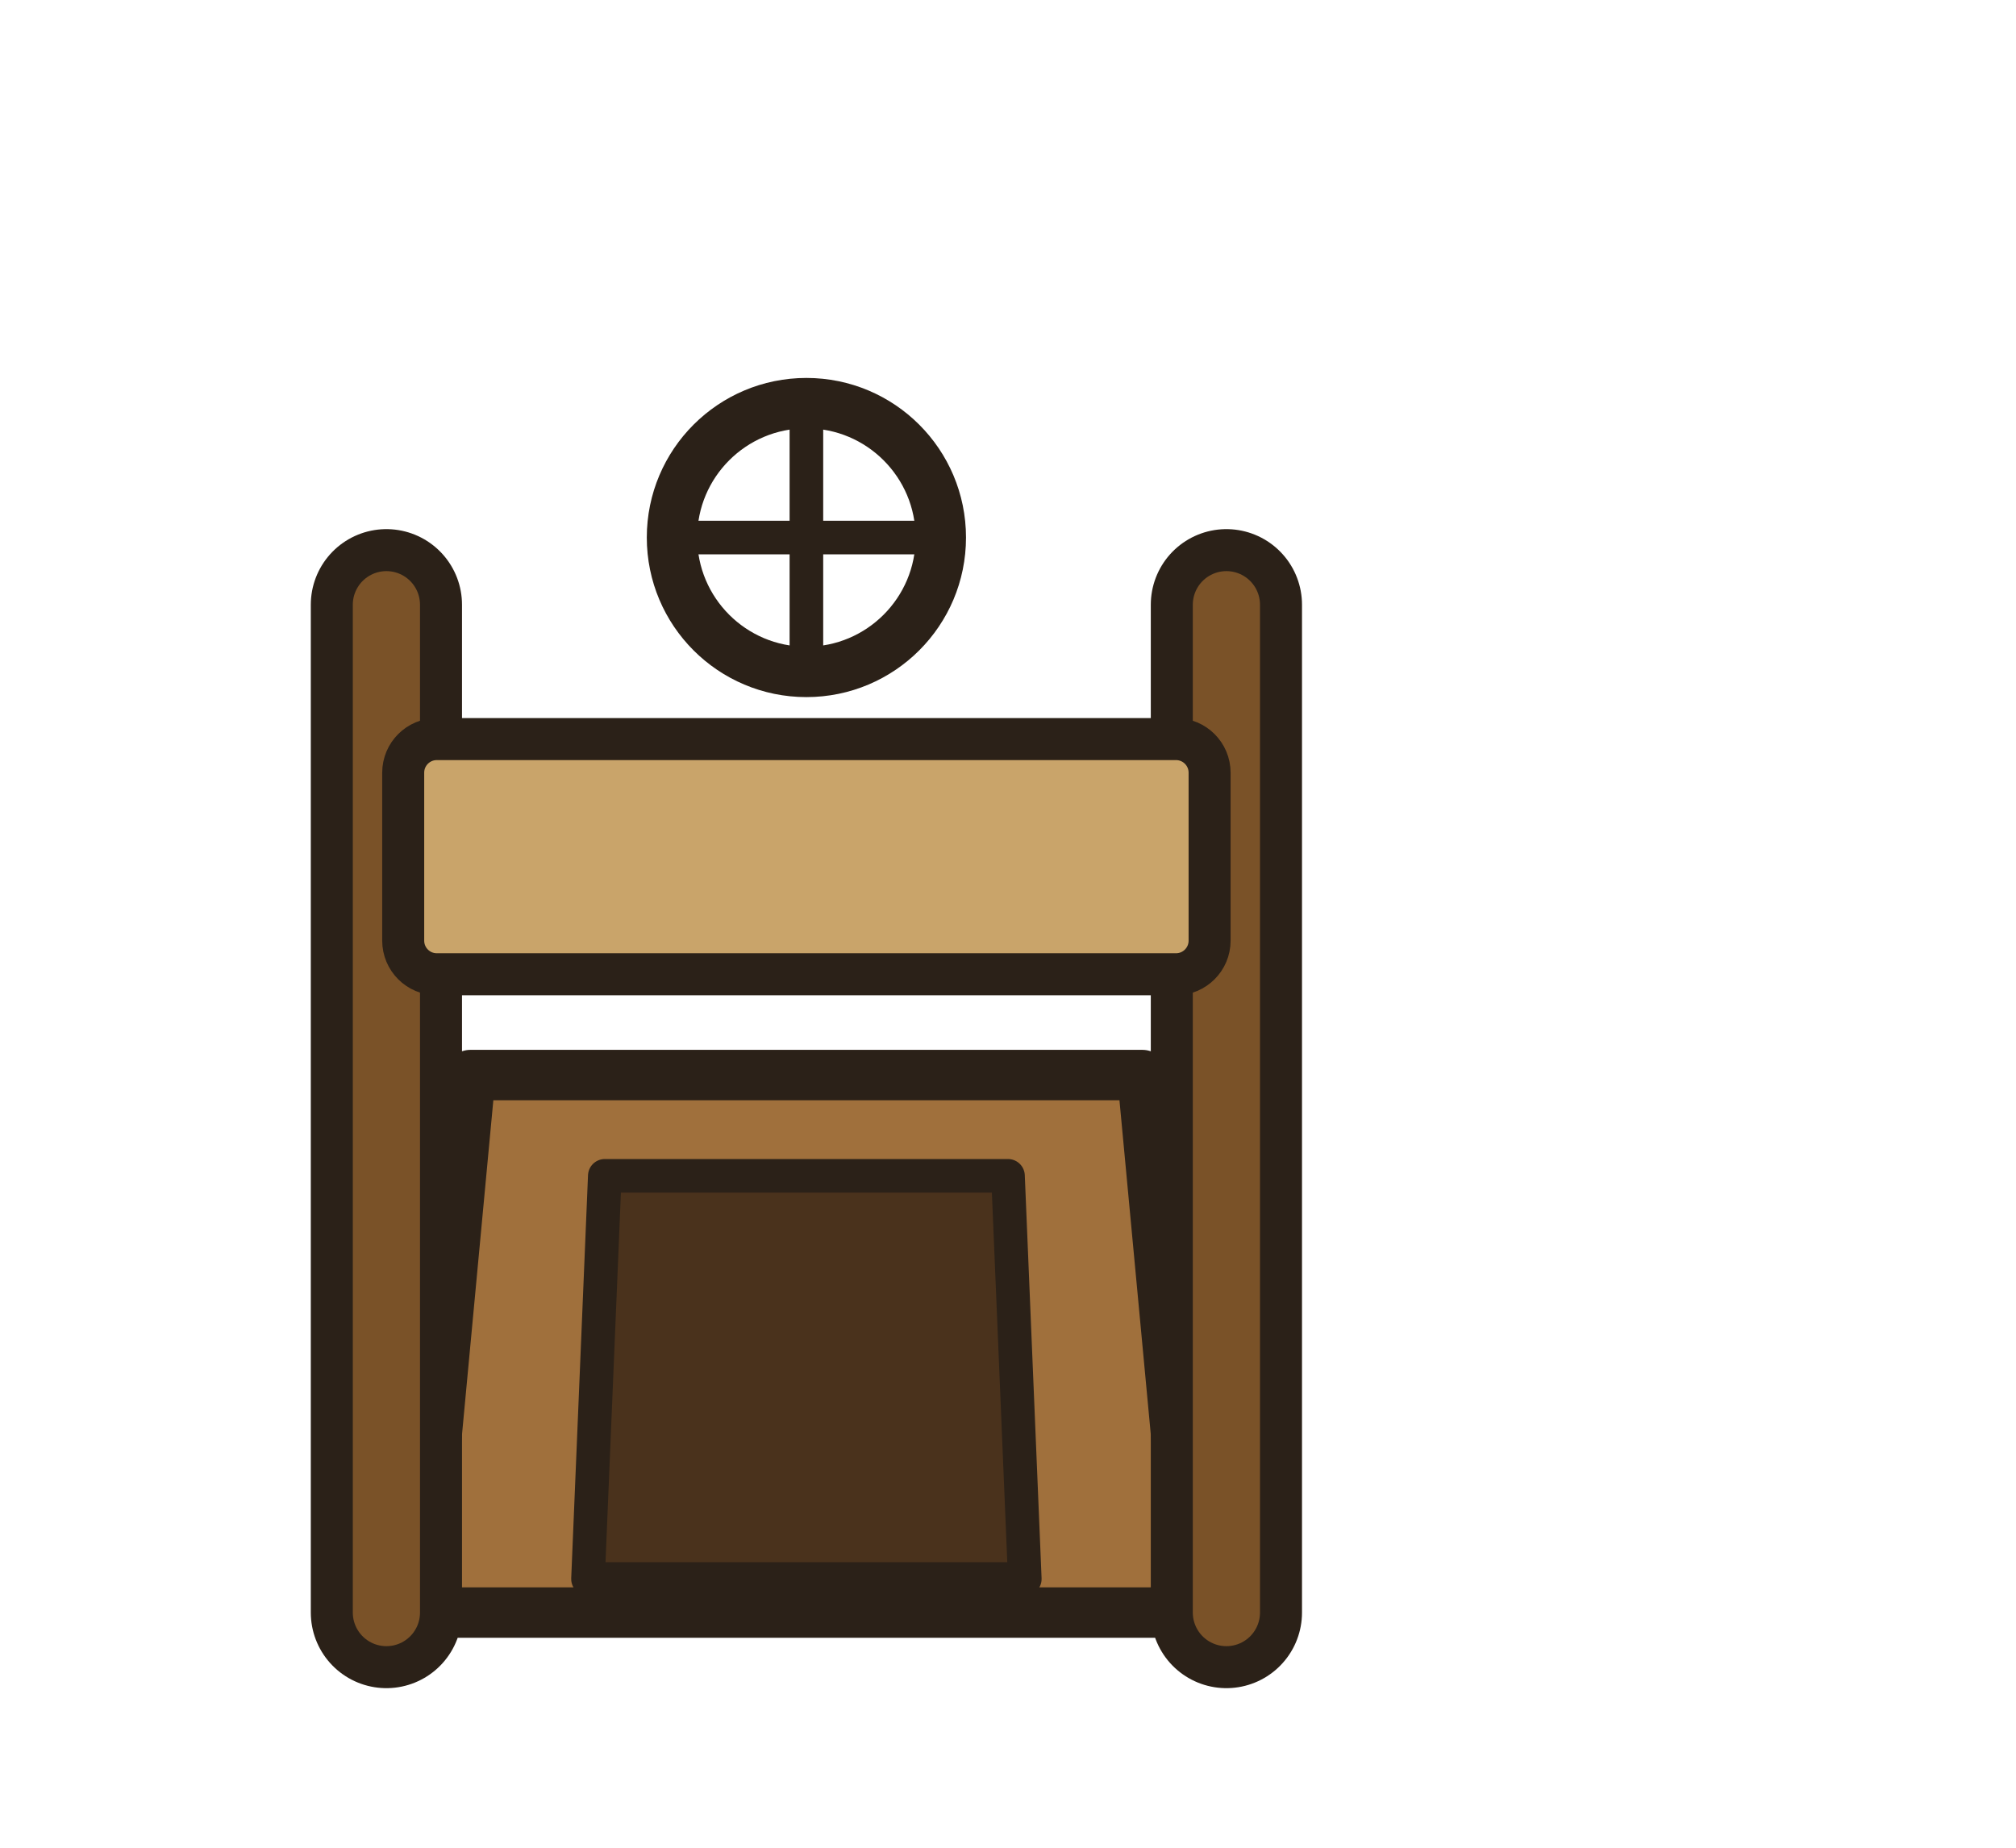
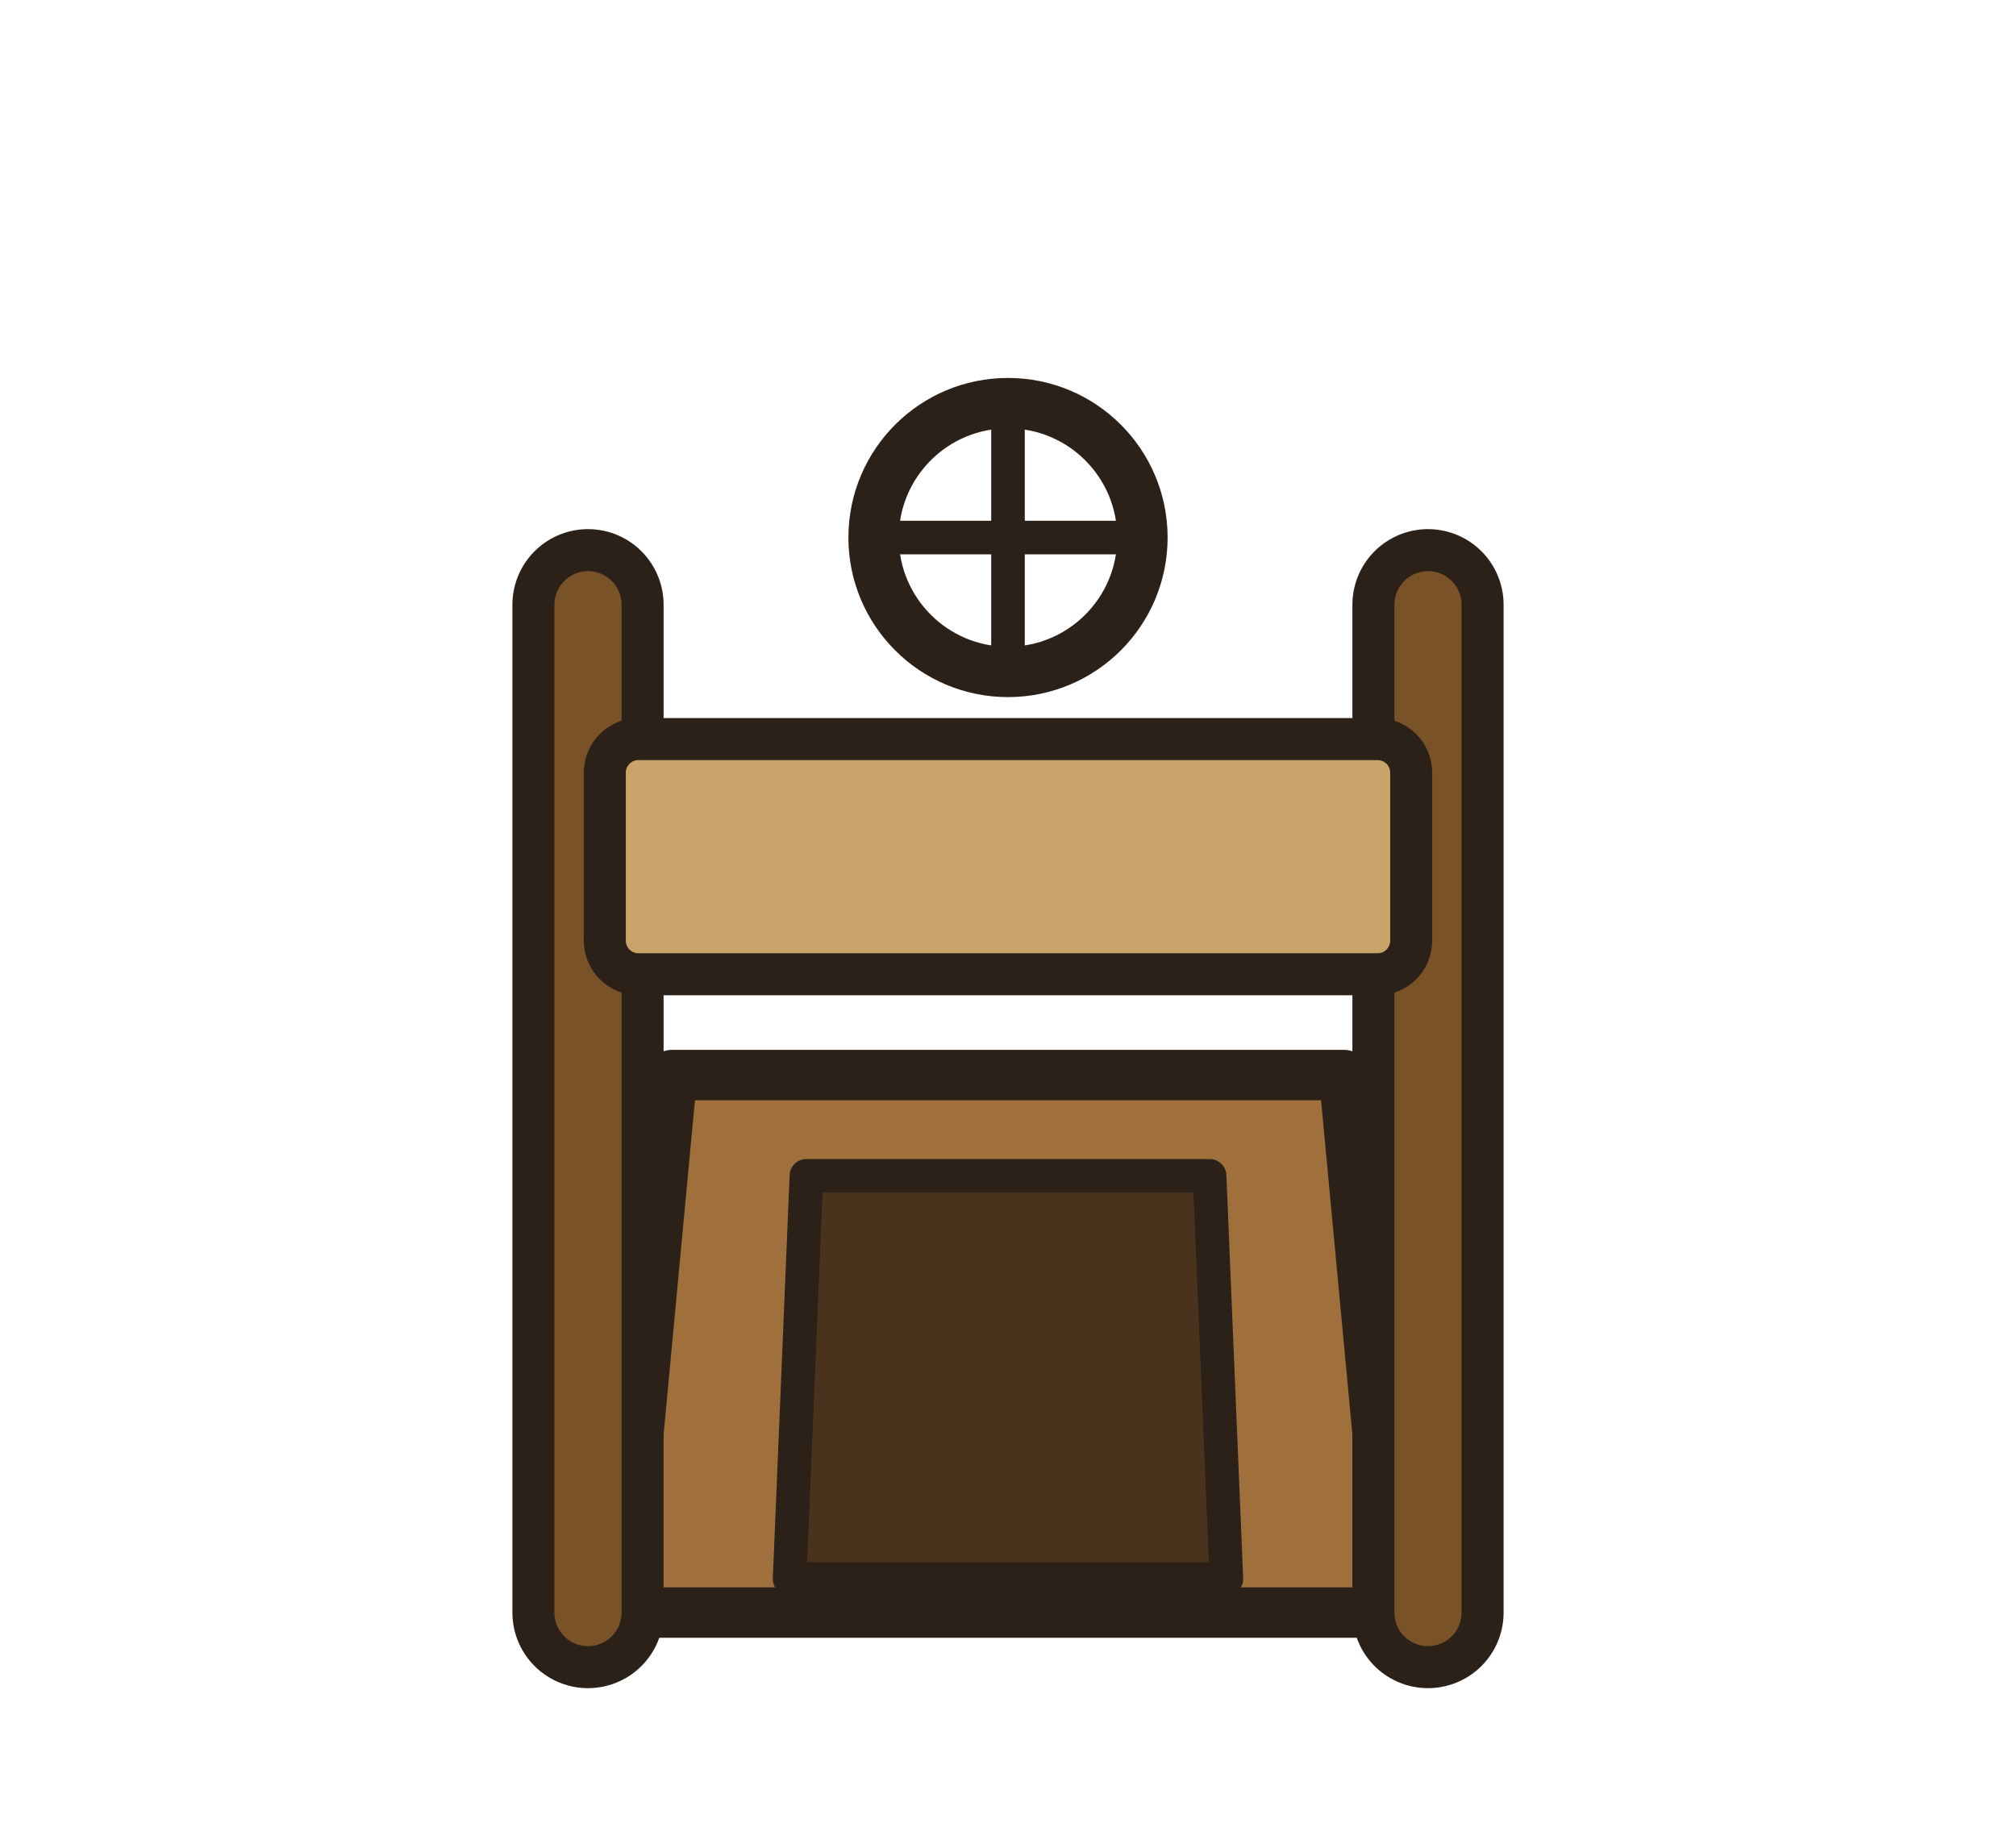
<svg xmlns="http://www.w3.org/2000/svg" viewBox="-60 -90 120 110" width="120" height="110">
-   <g>
+   <g transform="translate(12,0)">
    <path d="M-32 -26 L8 -26 L11 6 L-35 6 Z" fill="#a0703c" stroke="#2b2118" stroke-width="3" stroke-linejoin="round" stroke-linecap="round" />
    <path d="M-24 -20 L0 -20 L1 4 L-25 4 Z" fill="#4a321c" stroke="#2b2118" stroke-width="2" stroke-linejoin="round" stroke-linecap="round" />
    <path d="M-37 -54 L-37 6 M13 -54 L13 6" fill="none" stroke="#2b2118" stroke-width="9" stroke-linejoin="round" stroke-linecap="round" />
    <path d="M-37 -54 L-37 6 M13 -54 L13 6" fill="none" stroke="#7a5228" stroke-width="4" stroke-linejoin="round" stroke-linecap="round" />
    <rect x="-36" y="-46" width="48" height="14" rx="2" fill="#c9a46a" stroke="#2b2118" stroke-width="2.5" />
    <circle cx="-12" cy="-58" r="8" fill="none" stroke="#2b2118" stroke-width="3" />
    <path d="M-20 -58 L-4 -58 M-12 -66 L-12 -50" fill="none" stroke="#2b2118" stroke-width="2" stroke-linejoin="round" stroke-linecap="round" />
  </g>
</svg>
